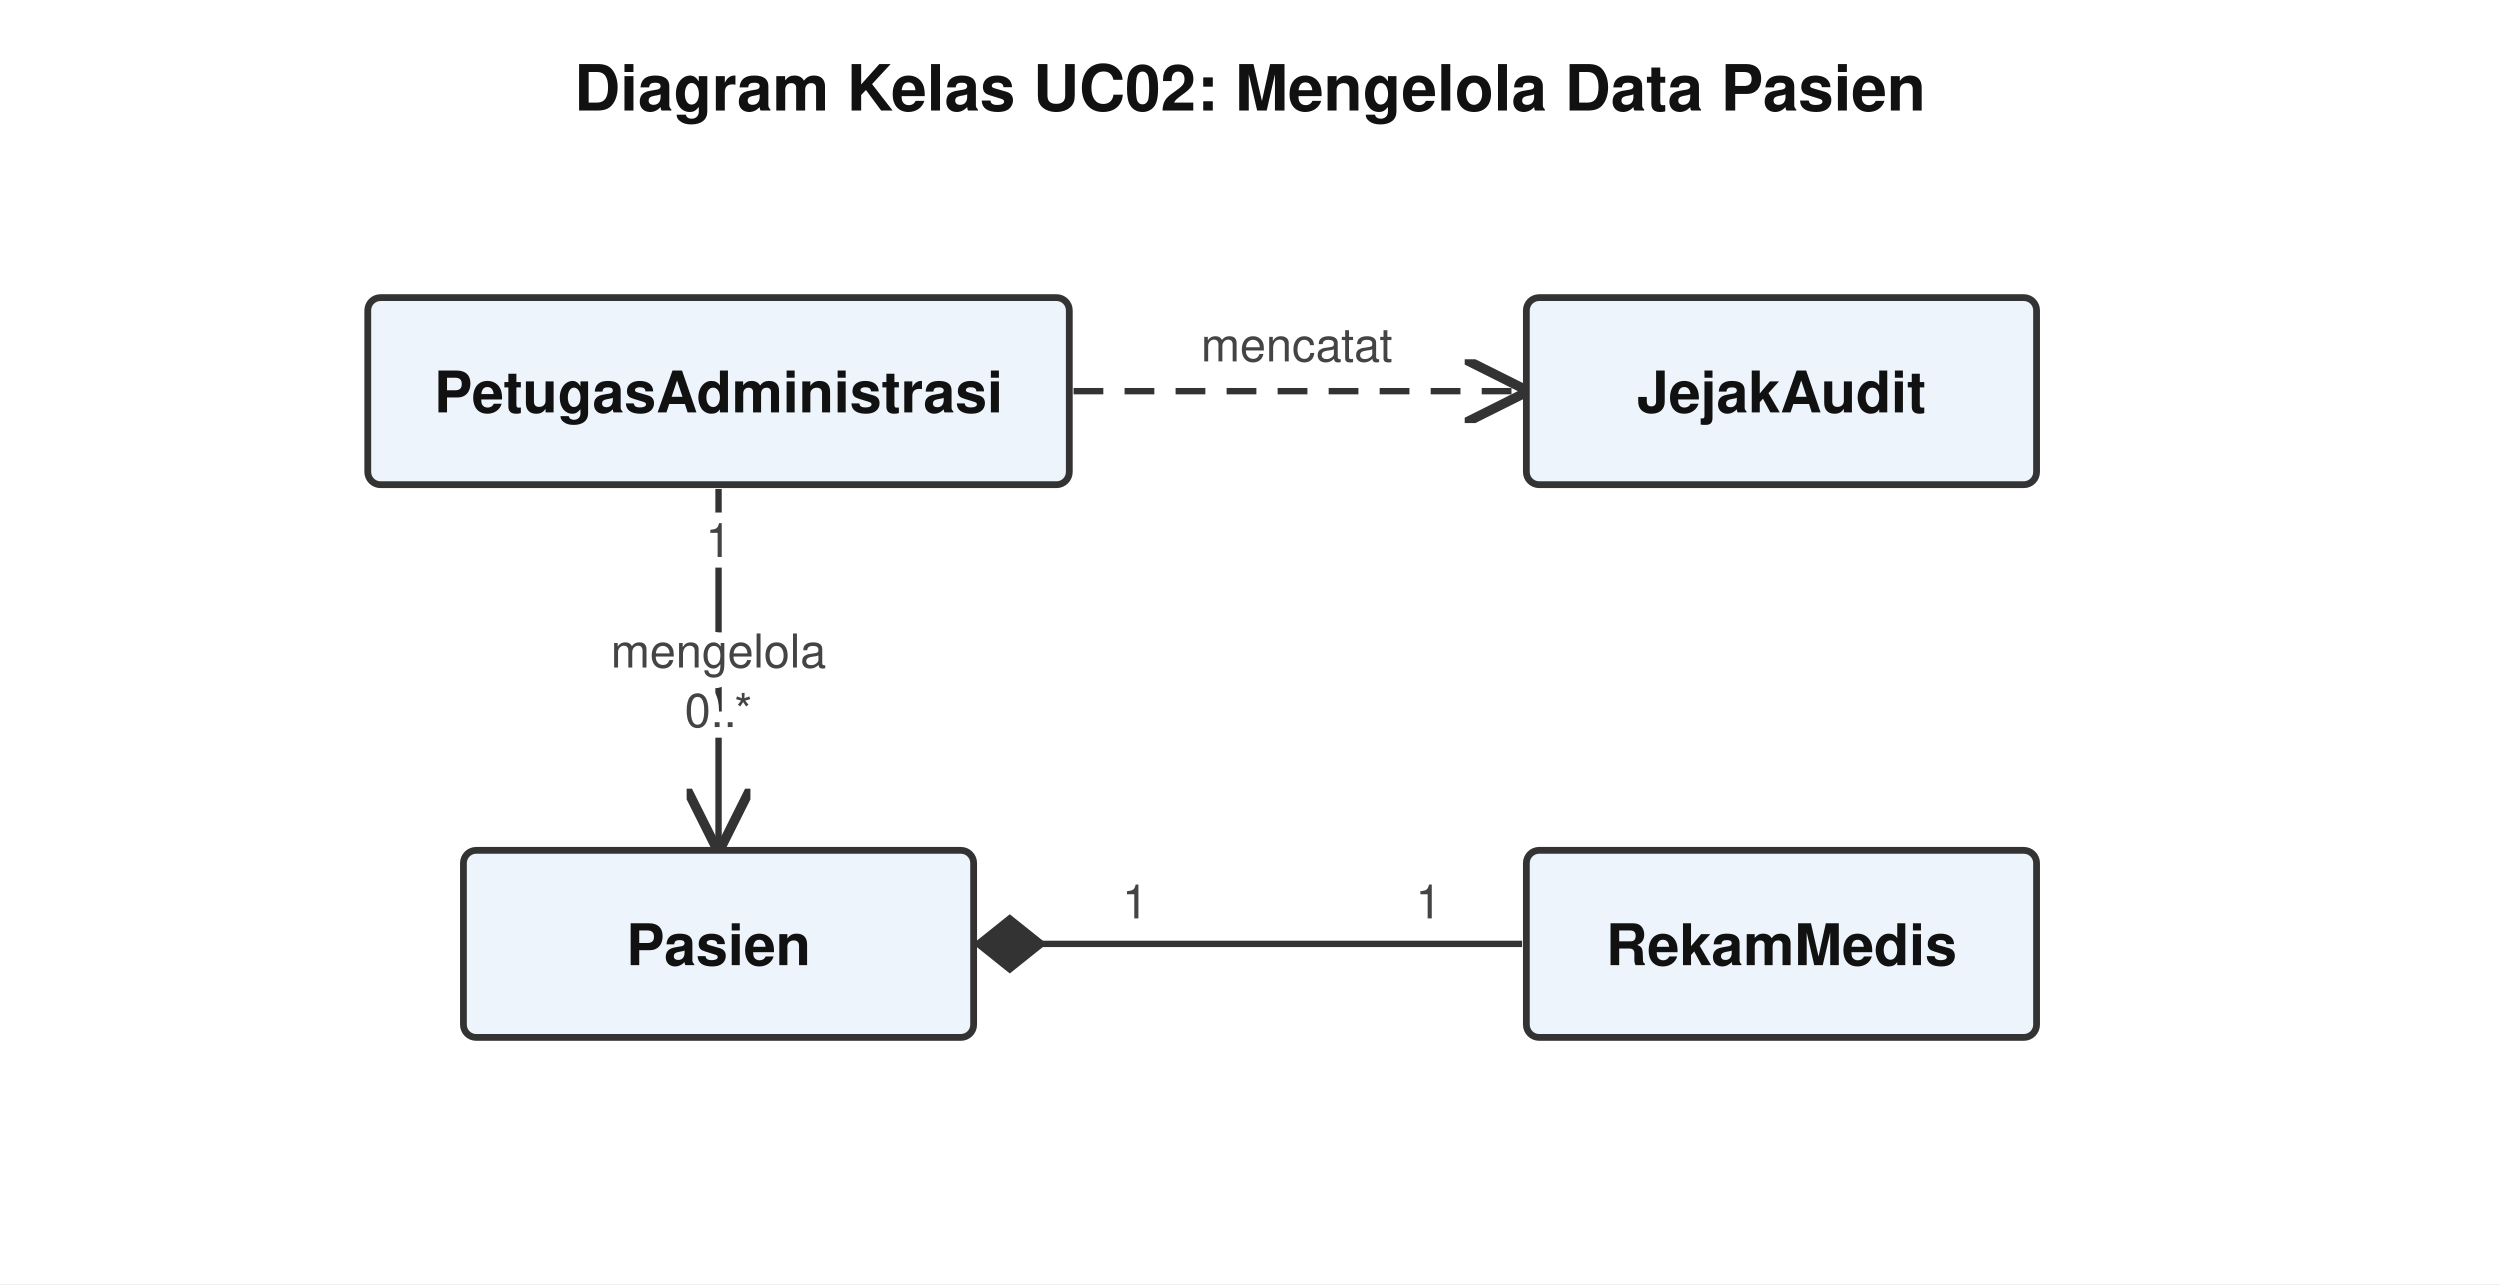
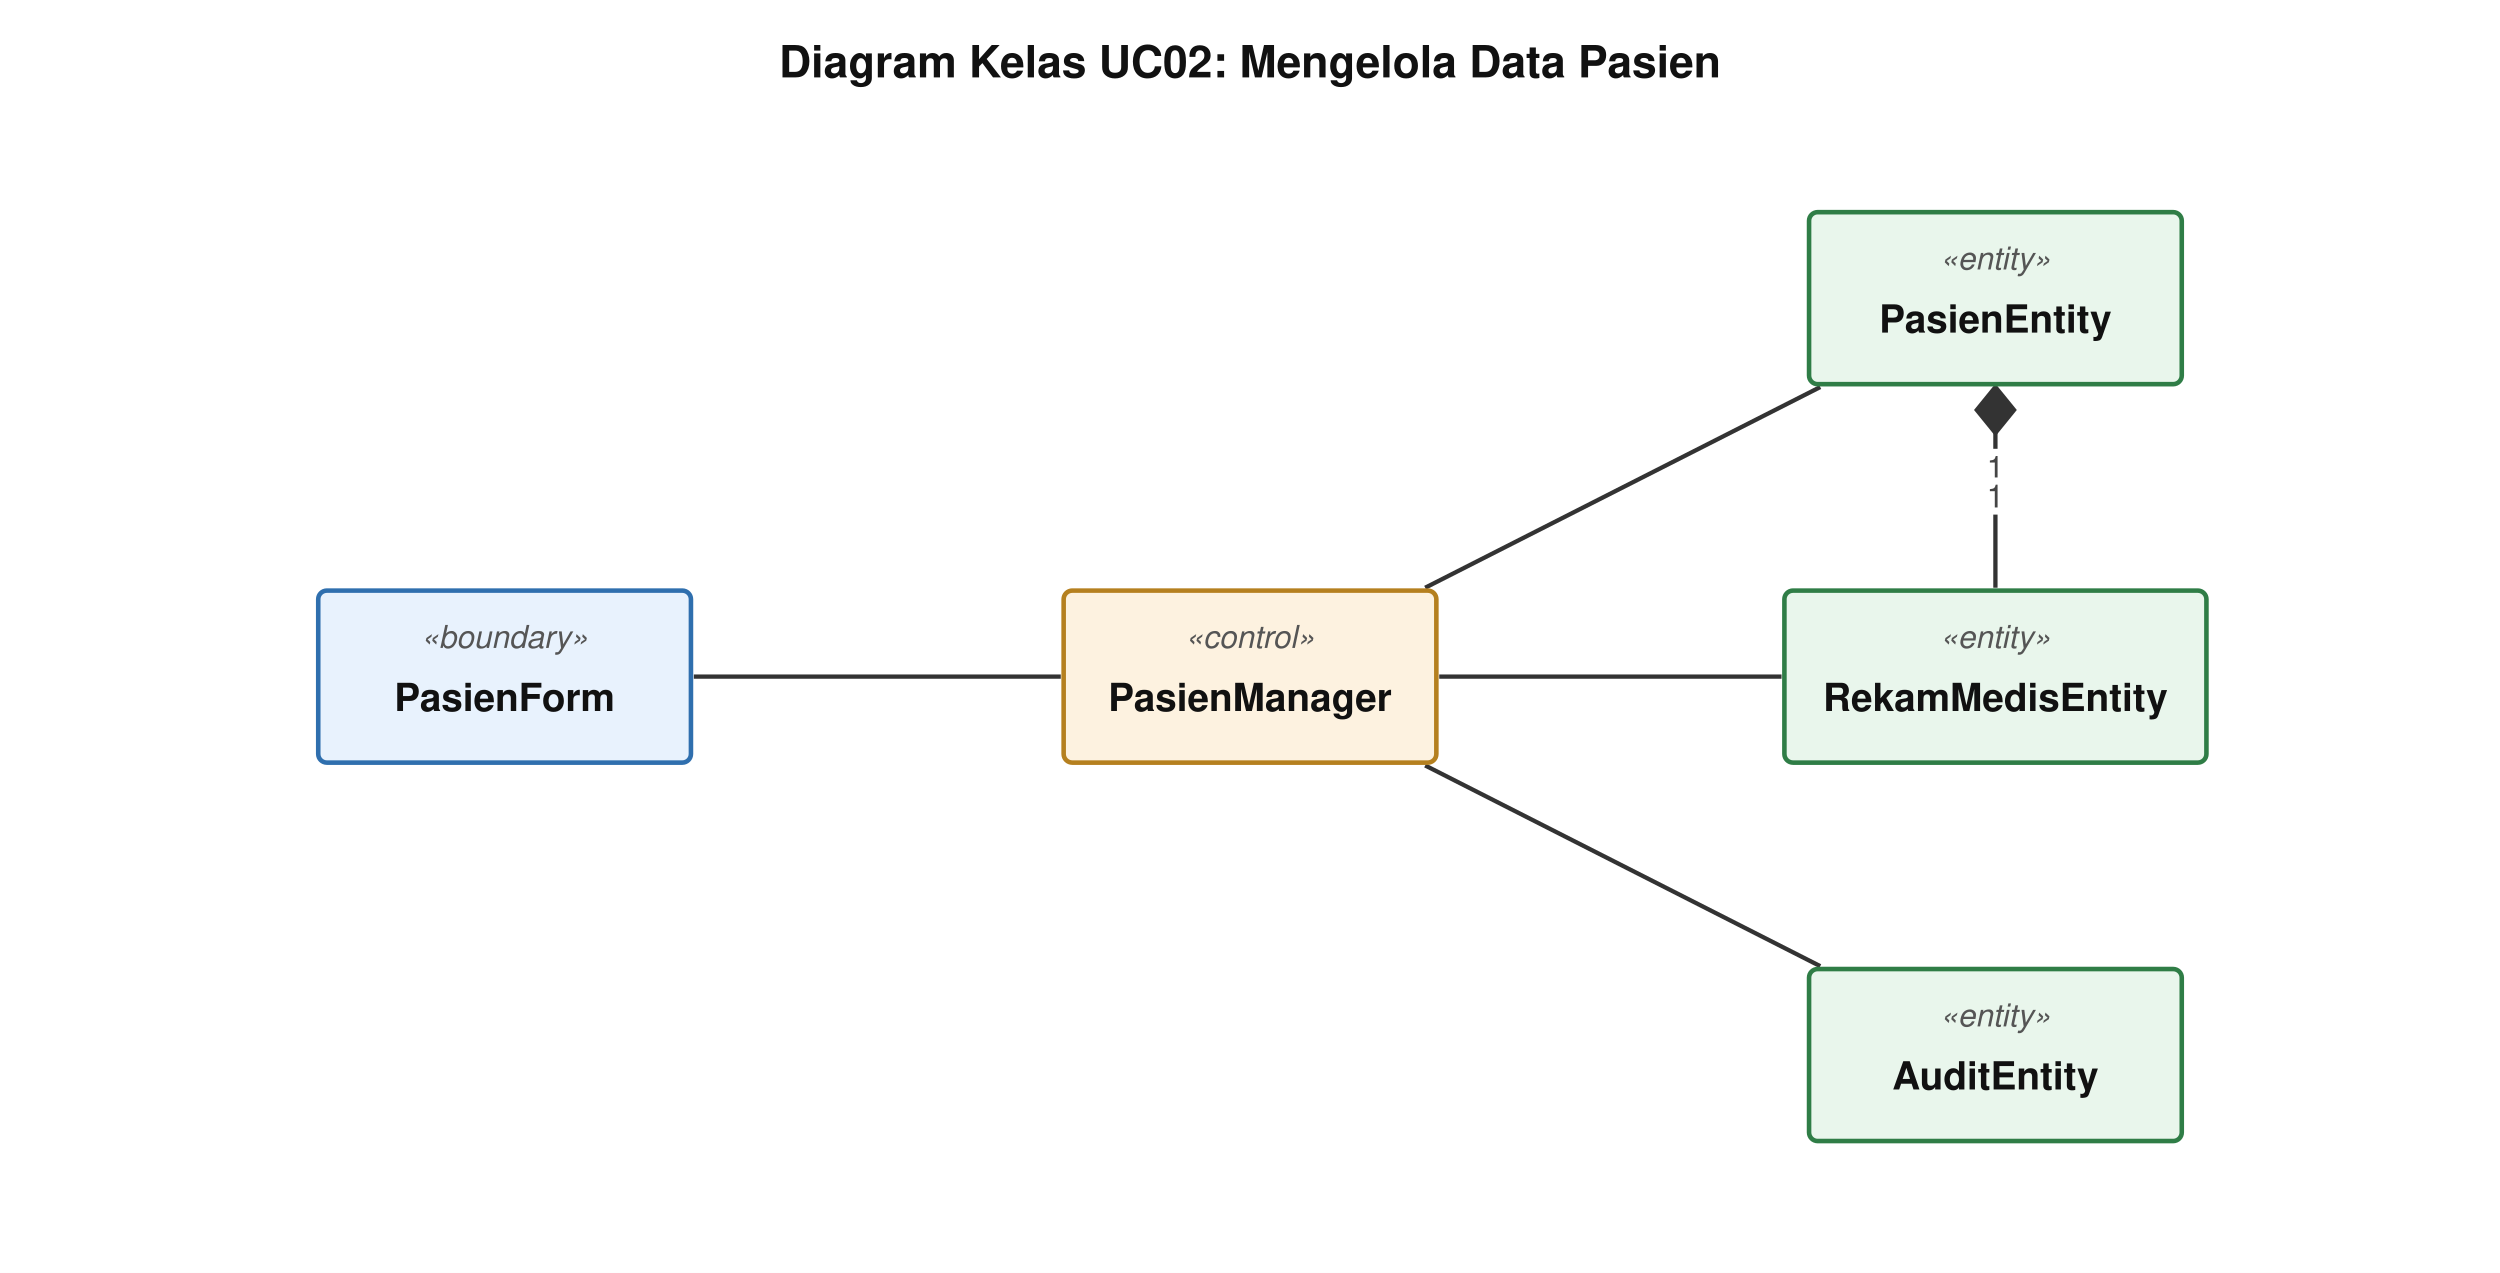
- <svg xmlns="http://www.w3.org/2000/svg" viewBox="0 0 588 302" width="588" height="302" font-family="Segoe UI, Helvetica, Arial, sans-serif">
-   <rect width="588" height="302" fill="#ffffff" />
+ <svg xmlns="http://www.w3.org/2000/svg" viewBox="0 0 872 444" width="872" height="444" font-family="Segoe UI, Helvetica, Arial, sans-serif">
+   <rect width="872" height="444" fill="#ffffff" />
  <defs>
    <marker id="op" viewBox="0 0 10 10" refX="9" refY="5" markerWidth="10" markerHeight="10" orient="auto-start-reverse">
      <path d="M0,0 L10,5 L0,10" fill="none" stroke="#333" stroke-width="1.5" />
    </marker>
  </defs>
-   <text x="294" y="26" font-size="15" font-weight="600" fill="#111" text-anchor="middle">Diagram Kelas UC02: Mengelola Data Pasien</text>
-   <line x1="169.0" y1="115.0" x2="169.0" y2="199.0" stroke="#333" stroke-width="1.5" marker-end="url(#op)" />
-   <text x="169" y="157" font-size="11" fill="#444" text-anchor="middle">
-     <tspan dy="0" style="paint-order:stroke;stroke:#fff;stroke-width:5px">mengelola</tspan>
-   </text>
-   <text x="169" y="131" font-size="11" fill="#444" text-anchor="middle" style="paint-order:stroke;stroke:#fff;stroke-width:5px">1</text>
-   <text x="169" y="171" font-size="11" fill="#444" text-anchor="middle" style="paint-order:stroke;stroke:#fff;stroke-width:5px">0..*</text>
-   <line x1="252.5" y1="92.0" x2="358.0" y2="92.0" stroke="#333" stroke-width="1.5" stroke-dasharray="7,5" marker-end="url(#op)" />
-   <text x="305" y="85" font-size="11" fill="#444" text-anchor="middle">
-     <tspan dy="0" style="paint-order:stroke;stroke:#fff;stroke-width:5px">mencatat</tspan>
-   </text>
-   <polygon points="230.0,222.0 237.5,228.0 245.0,222.0 237.5,216.0" fill="#333" stroke="#333" stroke-width="1.5" />
-   <line x1="245.0" y1="222.0" x2="358.0" y2="222.0" stroke="#333" stroke-width="1.5" />
-   <text x="267" y="216" font-size="11" fill="#444" text-anchor="middle" style="paint-order:stroke;stroke:#fff;stroke-width:5px">1</text>
-   <text x="336" y="216" font-size="11" fill="#444" text-anchor="middle" style="paint-order:stroke;stroke:#fff;stroke-width:5px">1</text>
-   <rect x="86.5" y="70.0" width="165.0" height="44.0" rx="3" fill="#eef4fb" stroke="#333" stroke-width="1.6" />
-   <text x="169.0" y="97.0" font-size="13.5" fill="#111" text-anchor="middle" font-weight="600">PetugasAdministrasi</text>
-   <rect x="359.0" y="70.0" width="120.0" height="44.0" rx="3" fill="#eef4fb" stroke="#333" stroke-width="1.6" />
-   <text x="419.0" y="97.0" font-size="13.5" fill="#111" text-anchor="middle" font-weight="600">JejakAudit</text>
-   <rect x="109.0" y="200.0" width="120.0" height="44.0" rx="3" fill="#eef4fb" stroke="#333" stroke-width="1.6" />
-   <text x="169.0" y="227.0" font-size="13.5" fill="#111" text-anchor="middle" font-weight="600">Pasien</text>
-   <rect x="359.0" y="200.0" width="120.0" height="44.0" rx="3" fill="#eef4fb" stroke="#333" stroke-width="1.6" />
-   <text x="419.0" y="227.0" font-size="13.5" fill="#111" text-anchor="middle" font-weight="600">RekamMedis</text>
+   <text x="436" y="27" font-size="15.5" font-weight="600" fill="#111" text-anchor="middle">Diagram Kelas UC02: Mengelola Data Pasien</text>
+   <line x1="242.0" y1="236.0" x2="370.0" y2="236.0" stroke="#333" stroke-width="1.5" />
+   <line x1="497.1" y1="205.0" x2="634.9" y2="135.0" stroke="#333" stroke-width="1.5" />
+   <line x1="502.0" y1="236.0" x2="621.4" y2="236.0" stroke="#333" stroke-width="1.5" />
+   <line x1="497.1" y1="267.0" x2="634.9" y2="337.0" stroke="#333" stroke-width="1.5" />
+   <polygon points="696.0,135.0 689.5,143.0 696.0,151.0 702.5,143.0" fill="#333" stroke="#333" stroke-width="1.5" />
+   <line x1="696.0" y1="151.0" x2="696.0" y2="205.0" stroke="#333" stroke-width="1.5" />
+   <text x="696" y="167" font-size="11" fill="#444" text-anchor="middle" style="paint-order:stroke;stroke:#fff;stroke-width:5px">1</text>
+   <text x="696" y="177" font-size="11" fill="#444" text-anchor="middle" style="paint-order:stroke;stroke:#fff;stroke-width:5px">1</text>
+   <rect x="111.0" y="206.0" width="130.0" height="60.0" rx="3" fill="#e8f2fd" stroke="#2f6fae" stroke-width="1.6" />
+   <text x="176.0" y="226.0" font-size="11" fill="#555" text-anchor="middle" font-style="italic">«boundary»</text>
+   <text x="176.0" y="248.0" font-size="13.5" fill="#111" text-anchor="middle" font-weight="600">PasienForm</text>
+   <rect x="371.0" y="206.0" width="130.0" height="60.0" rx="3" fill="#fdf2e0" stroke="#b5801f" stroke-width="1.6" />
+   <text x="436.0" y="226.0" font-size="11" fill="#555" text-anchor="middle" font-style="italic">«control»</text>
+   <text x="436.0" y="248.0" font-size="13.5" fill="#111" text-anchor="middle" font-weight="600">PasienManager</text>
+   <rect x="631.0" y="74.0" width="130.0" height="60.0" rx="3" fill="#e9f6ec" stroke="#2f7d46" stroke-width="1.6" />
+   <text x="696.0" y="94.0" font-size="11" fill="#555" text-anchor="middle" font-style="italic">«entity»</text>
+   <text x="696.0" y="116.0" font-size="13.5" fill="#111" text-anchor="middle" font-weight="600">PasienEntity</text>
+   <rect x="622.4" y="206.0" width="147.2" height="60.0" rx="3" fill="#e9f6ec" stroke="#2f7d46" stroke-width="1.6" />
+   <text x="696.0" y="226.0" font-size="11" fill="#555" text-anchor="middle" font-style="italic">«entity»</text>
+   <text x="696.0" y="248.0" font-size="13.5" fill="#111" text-anchor="middle" font-weight="600">RekamMedisEntity</text>
+   <rect x="631.0" y="338.0" width="130.0" height="60.0" rx="3" fill="#e9f6ec" stroke="#2f7d46" stroke-width="1.6" />
+   <text x="696.0" y="358.0" font-size="11" fill="#555" text-anchor="middle" font-style="italic">«entity»</text>
+   <text x="696.0" y="380.0" font-size="13.5" fill="#111" text-anchor="middle" font-weight="600">AuditEntity</text>
</svg>
